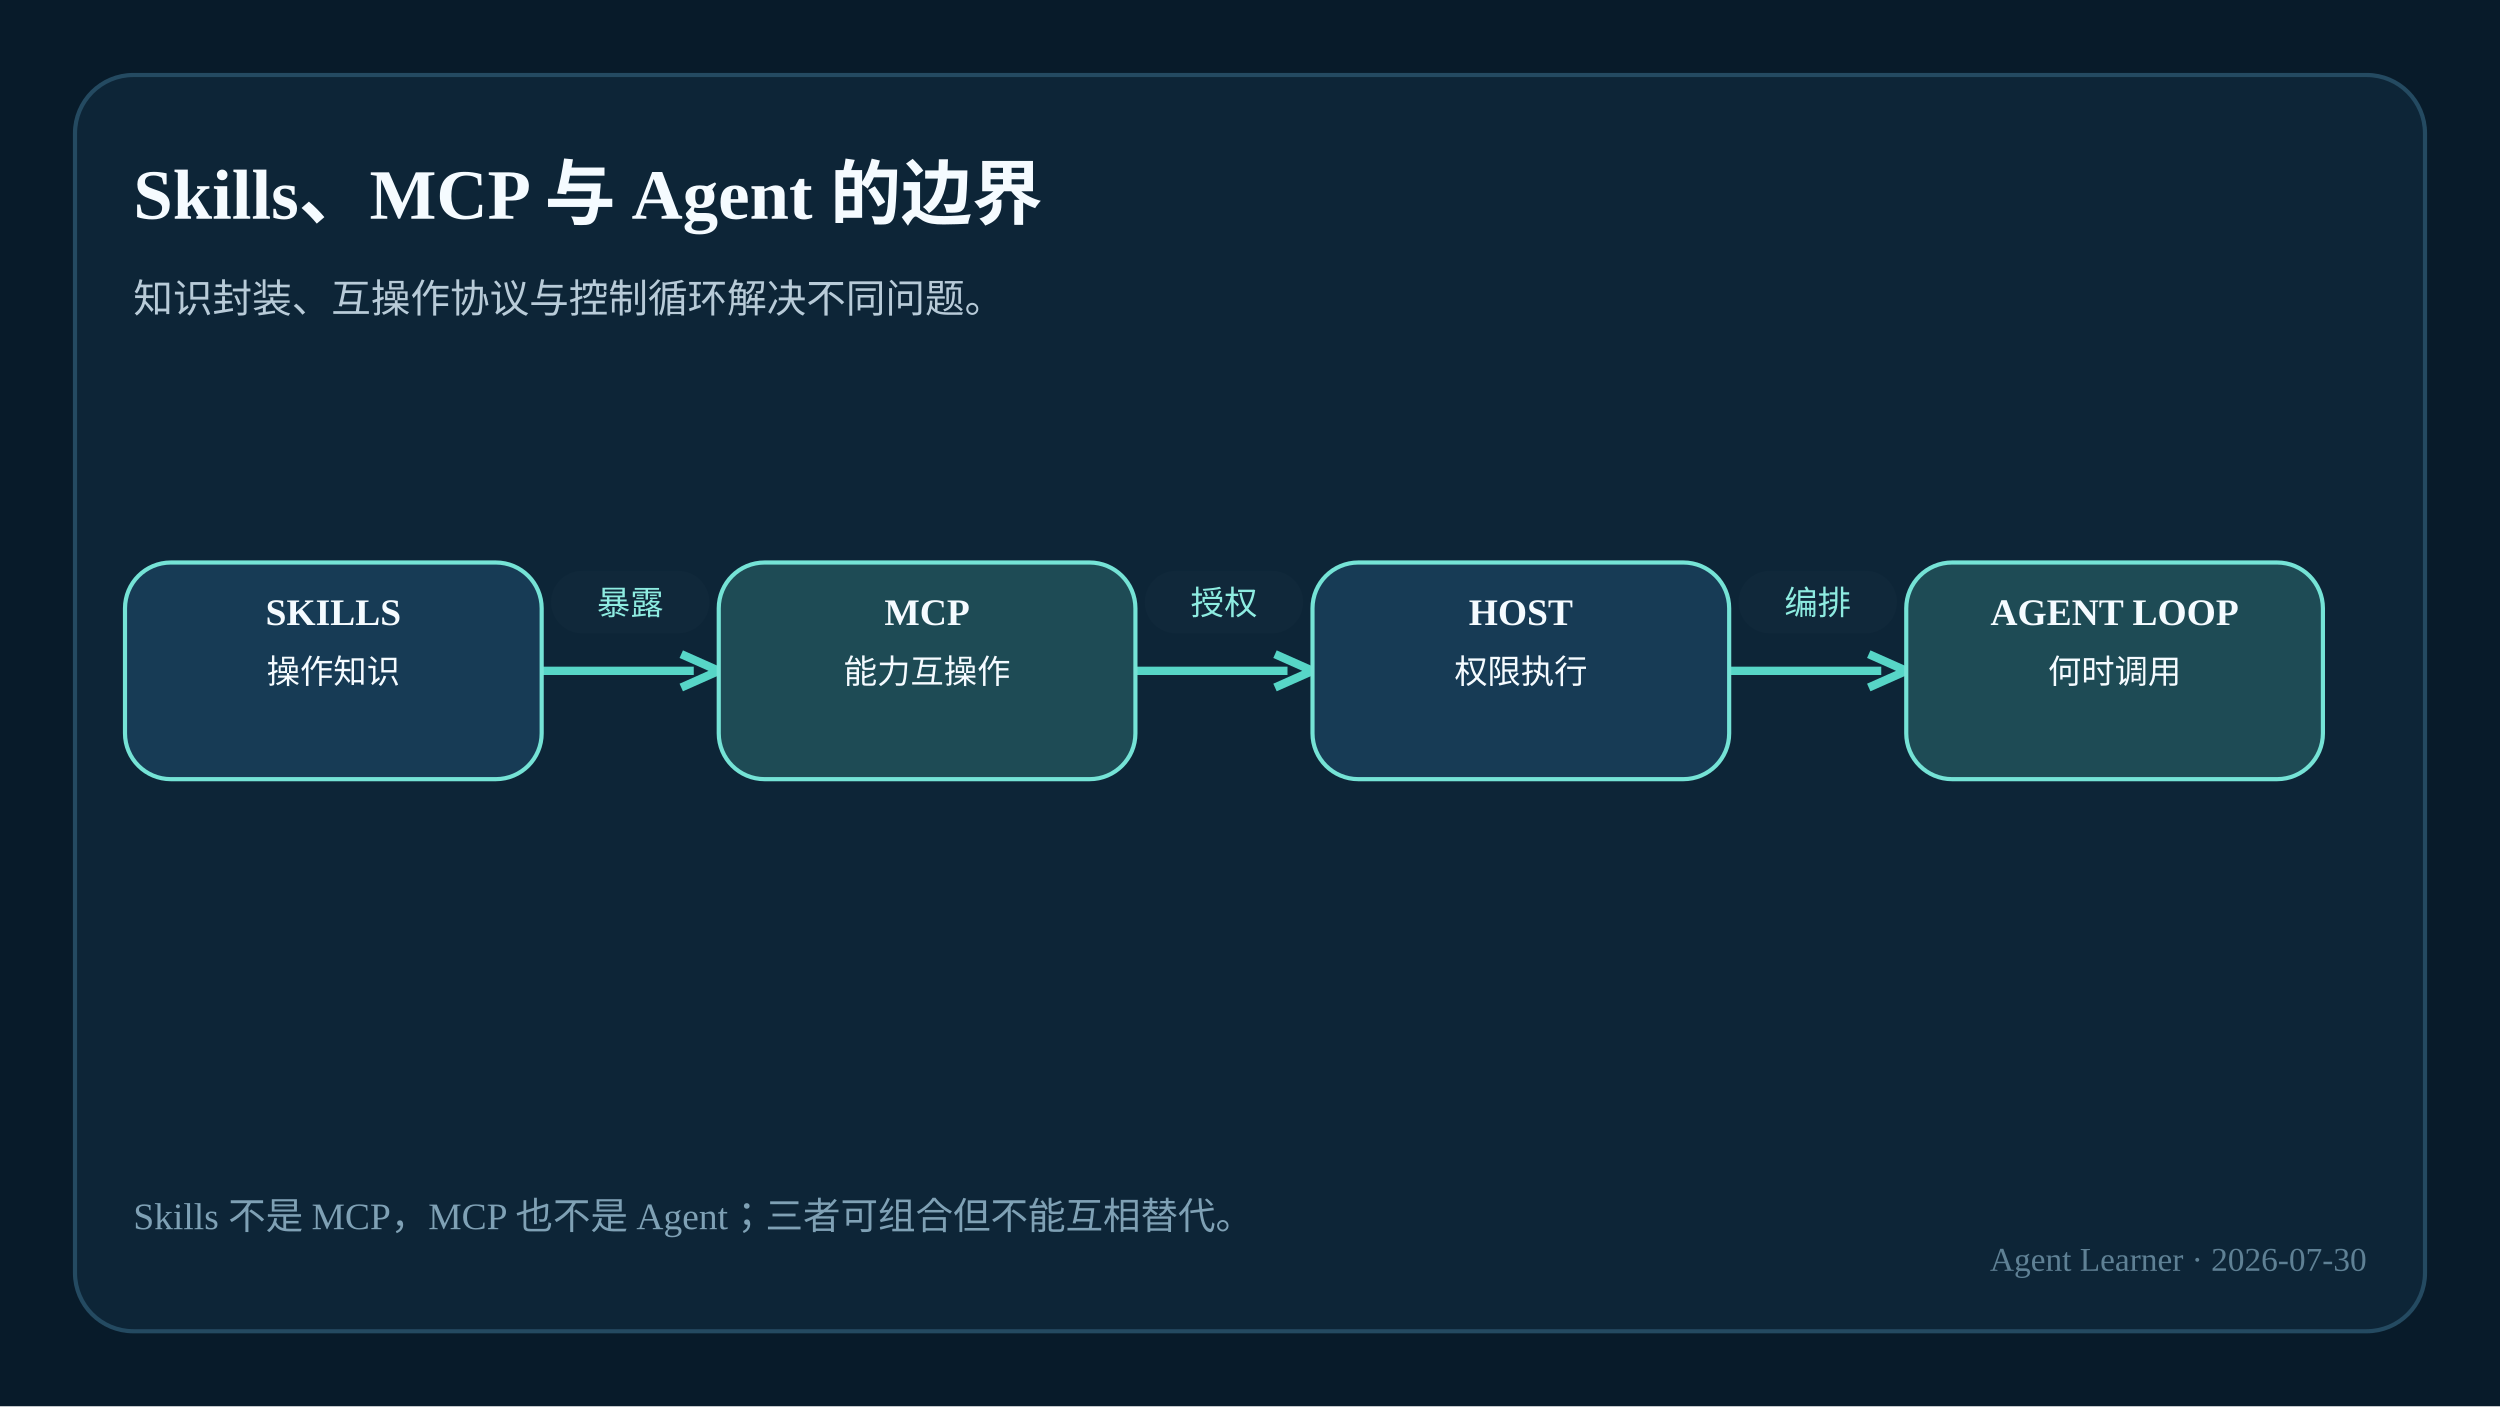
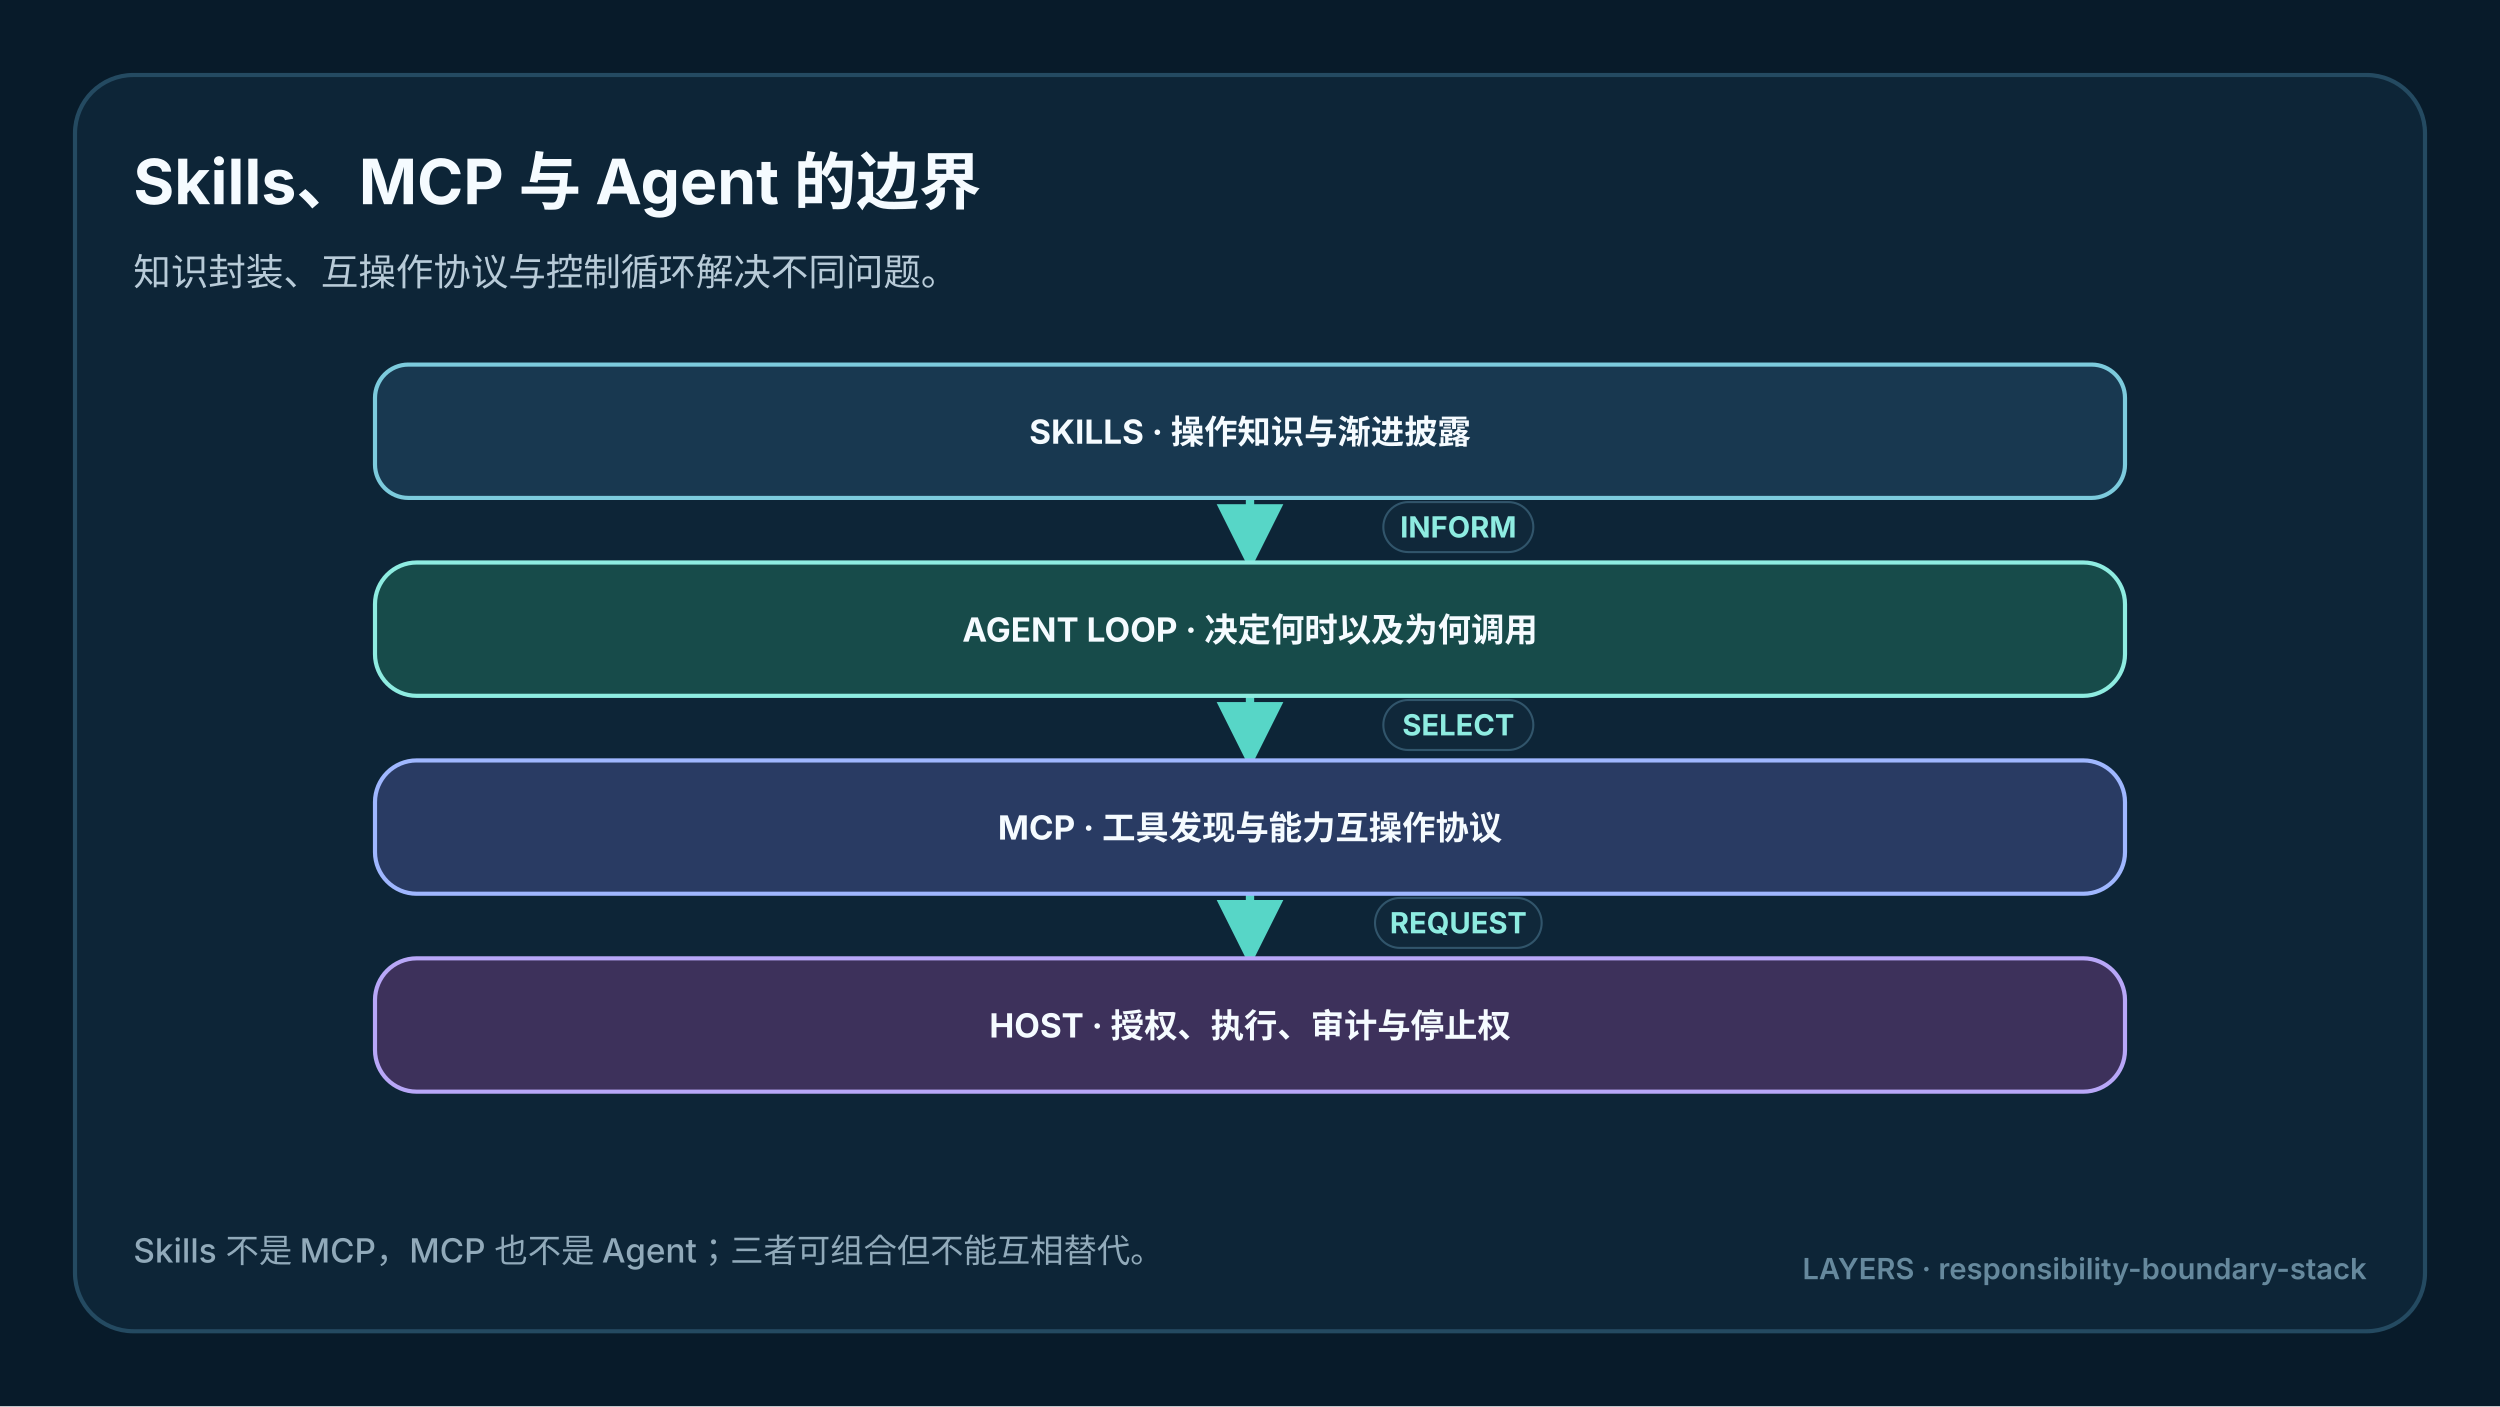
- <svg xmlns="http://www.w3.org/2000/svg" width="1200" height="675" viewBox="0 0 1200 675" role="img" aria-labelledby="title description">
+ <svg xmlns="http://www.w3.org/2000/svg" width="1200" height="675" viewBox="0 0 1200 675" role="img" aria-labelledby="visual-agent-03-skills-mcp-boundary-title visual-agent-03-skills-mcp-boundary-description">
+   <defs>
+     <marker id="visual-agent-03-skills-mcp-boundary-arrow" markerWidth="8" markerHeight="8" refX="7" refY="4" orient="auto">
+       <path d="M0 0 L8 4 L0 8 Z" fill="#57D6C7" />
+     </marker>
+   </defs>
  <rect width="1200" height="675" fill="#081B2A" />
  <rect x="36" y="36" width="1128" height="603" rx="28" fill="#0D2537" stroke="#244A61" stroke-width="2" />
-   <text x="64" y="105" font-size="34" font-weight="750" fill="#F5FBFF">Skills、MCP 与 Agent 的边界</text>
-   <text x="64" y="150" font-size="19" fill="#B8CBD8">知识封装、互操作协议与控制循环解决不同问题。</text>
-   <g data-edge="visual-agent-03-skills-mcp-boundary-edge-1">
-     <path d="M 260 322 L 333 322" fill="none" stroke="#57D6C7" stroke-width="4" />
-     <path d="M 327 314 L 345 322 L 327 330" fill="none" stroke="#57D6C7" stroke-width="4" />
-     <rect x="264.5" y="274" width="76" height="30" rx="15" fill="#10283A" />
-     <text x="302.5" y="295" text-anchor="middle" font-size="16" fill="#8EECE1">暴露</text>
+   <text x="64" y="98" font-family="Inter, Arial, sans-serif" font-size="30" font-weight="750" fill="#F5FBFF" text-anchor="start">Skills、MCP 与 Agent 的边界</text>
+   <text x="64" y="137" font-family="Inter, Arial, sans-serif" font-size="18" font-weight="500" fill="#B8CBD8" text-anchor="start">知识封装、互操作协议与控制循环解决不同问题。</text>
+   <g data-kind="layers">
+     <polyline data-edge="skills-agent" data-from="skills" data-to="agent-loop" data-kind="forward" points="600,239 600,270" fill="none" stroke="#57D6C7" stroke-width="4" stroke-linecap="round" stroke-linejoin="round" marker-end="url(#visual-agent-03-skills-mcp-boundary-arrow)" />
+     <g data-edge-label="skills-agent">
+       <rect x="664" y="241" width="72" height="24" rx="12" fill="#10283A" stroke="#31556B" stroke-width="1" />
+       <text x="700" y="258" font-family="Inter, Arial, sans-serif" font-size="14" font-weight="650" fill="#8EECE1" text-anchor="middle">INFORM</text>
+     </g>
+     <polyline data-edge="agent-mcp" data-from="agent-loop" data-to="mcp" data-kind="forward" points="600,334 600,365" fill="none" stroke="#57D6C7" stroke-width="4" stroke-linecap="round" stroke-linejoin="round" marker-end="url(#visual-agent-03-skills-mcp-boundary-arrow)" />
+     <g data-edge-label="agent-mcp">
+       <rect x="664" y="336" width="72" height="24" rx="12" fill="#10283A" stroke="#31556B" stroke-width="1" />
+       <text x="700" y="353" font-family="Inter, Arial, sans-serif" font-size="14" font-weight="650" fill="#8EECE1" text-anchor="middle">SELECT</text>
+     </g>
+     <polyline data-edge="mcp-host" data-from="mcp" data-to="host" data-kind="forward" points="600,429 600,460" fill="none" stroke="#57D6C7" stroke-width="4" stroke-linecap="round" stroke-linejoin="round" marker-end="url(#visual-agent-03-skills-mcp-boundary-arrow)" />
+     <g data-edge-label="mcp-host">
+       <rect x="660" y="431" width="80" height="24" rx="12" fill="#10283A" stroke="#31556B" stroke-width="1" />
+       <text x="700" y="448" font-family="Inter, Arial, sans-serif" font-size="14" font-weight="650" fill="#8EECE1" text-anchor="middle">REQUEST</text>
+     </g>
+     <g data-node="skills" data-kind="layer">
+       <rect x="180" y="175" width="840" height="64" rx="16" fill="#183850" stroke="#7CCBDD" stroke-width="2" />
+       <text x="600" y="213" font-family="Inter, Arial, sans-serif" font-size="16" font-weight="750" fill="#F5FBFF" text-anchor="middle">SKILLS · 操作知识与渐进披露</text>
+     </g>
+     <g data-node="agent-loop" data-kind="controlled">
+       <rect x="180" y="270" width="840" height="64" rx="20" fill="#174B4A" stroke="#8EECE1" stroke-width="2" />
+       <text x="600" y="308" font-family="Inter, Arial, sans-serif" font-size="16" font-weight="750" fill="#F5FBFF" text-anchor="middle">AGENT LOOP · 决定何时以及为何调用</text>
+     </g>
+     <g data-node="mcp" data-kind="protocol">
+       <rect x="180" y="365" width="840" height="64" rx="20" fill="#293B63" stroke="#9FB7FF" stroke-width="2" />
+       <text x="600" y="403" font-family="Inter, Arial, sans-serif" font-size="16" font-weight="750" fill="#F5FBFF" text-anchor="middle">MCP · 工具发现与能力互操作协议</text>
+     </g>
+     <g data-node="host" data-kind="host">
+       <rect x="180" y="460" width="840" height="64" rx="20" fill="#3D315B" stroke="#B8A7F8" stroke-width="2" />
+       <text x="600" y="498" font-family="Inter, Arial, sans-serif" font-size="16" font-weight="750" fill="#F5FBFF" text-anchor="middle">HOST · 授权、执行、审计与停止权</text>
+     </g>
  </g>
-   <g data-edge="visual-agent-03-skills-mcp-boundary-edge-2">
-     <path d="M 545 322 L 618 322" fill="none" stroke="#57D6C7" stroke-width="4" />
-     <path d="M 612 314 L 630 322 L 612 330" fill="none" stroke="#57D6C7" stroke-width="4" />
-     <rect x="549.5" y="274" width="76" height="30" rx="15" fill="#10283A" />
-     <text x="587.5" y="295" text-anchor="middle" font-size="16" fill="#8EECE1">授权</text>
-   </g>
-   <g data-edge="visual-agent-03-skills-mcp-boundary-edge-3">
-     <path d="M 830 322 L 903 322" fill="none" stroke="#57D6C7" stroke-width="4" />
-     <path d="M 897 314 L 915 322 L 897 330" fill="none" stroke="#57D6C7" stroke-width="4" />
-     <rect x="834.5" y="274" width="76" height="30" rx="15" fill="#10283A" />
-     <text x="872.5" y="295" text-anchor="middle" font-size="16" fill="#8EECE1">编排</text>
-   </g>
-   <g data-node="visual-agent-03-skills-mcp-boundary-node-1">
-     <rect x="60" y="270" width="200" height="104" rx="22" fill="#173B55" stroke="#75E3D6" stroke-width="2" />
-     <text x="160" y="300" text-anchor="middle" font-size="18" font-weight="700" fill="#F5FBFF">SKILLS</text>
-     <text x="160" y="328" text-anchor="middle" font-size="16" font-weight="500" fill="#F5FBFF">操作知识</text>
-   </g>
-   <g data-node="visual-agent-03-skills-mcp-boundary-node-2">
-     <rect x="345" y="270" width="200" height="104" rx="22" fill="#1E4B55" stroke="#75E3D6" stroke-width="2" />
-     <text x="445" y="300" text-anchor="middle" font-size="18" font-weight="700" fill="#F5FBFF">MCP</text>
-     <text x="445" y="328" text-anchor="middle" font-size="16" font-weight="500" fill="#F5FBFF">能力互操作</text>
-   </g>
-   <g data-node="visual-agent-03-skills-mcp-boundary-node-3">
-     <rect x="630" y="270" width="200" height="104" rx="22" fill="#173B55" stroke="#75E3D6" stroke-width="2" />
-     <text x="730" y="300" text-anchor="middle" font-size="18" font-weight="700" fill="#F5FBFF">HOST</text>
-     <text x="730" y="328" text-anchor="middle" font-size="16" font-weight="500" fill="#F5FBFF">权限执行</text>
-   </g>
-   <g data-node="visual-agent-03-skills-mcp-boundary-node-4">
-     <rect x="915" y="270" width="200" height="104" rx="22" fill="#1E4B55" stroke="#75E3D6" stroke-width="2" />
-     <text x="1015" y="300" text-anchor="middle" font-size="18" font-weight="700" fill="#F5FBFF">AGENT LOOP</text>
-     <text x="1015" y="328" text-anchor="middle" font-size="16" font-weight="500" fill="#F5FBFF">何时调用</text>
-   </g>
-   <text x="64" y="590" font-size="18" fill="#7FA1B5">Skills 不是 MCP，MCP 也不是 Agent；三者可组合但不能互相替代。</text>
-   <text x="1136" y="610" text-anchor="end" font-size="16" fill="#5F8195">Agent Learner · 2026-07-30</text>
+   <text x="64" y="606" font-family="Inter, Arial, sans-serif" font-size="16" font-weight="500" fill="#91AABA" text-anchor="start">Skills 不是 MCP，MCP 也不是 Agent；三者可组合但不能互相替代。</text>
+   <text x="1136" y="614" font-family="Inter, Arial, sans-serif" font-size="14" font-weight="600" fill="#66899D" text-anchor="end">LAYERS · responsibility-boundary-stack</text>
</svg>
